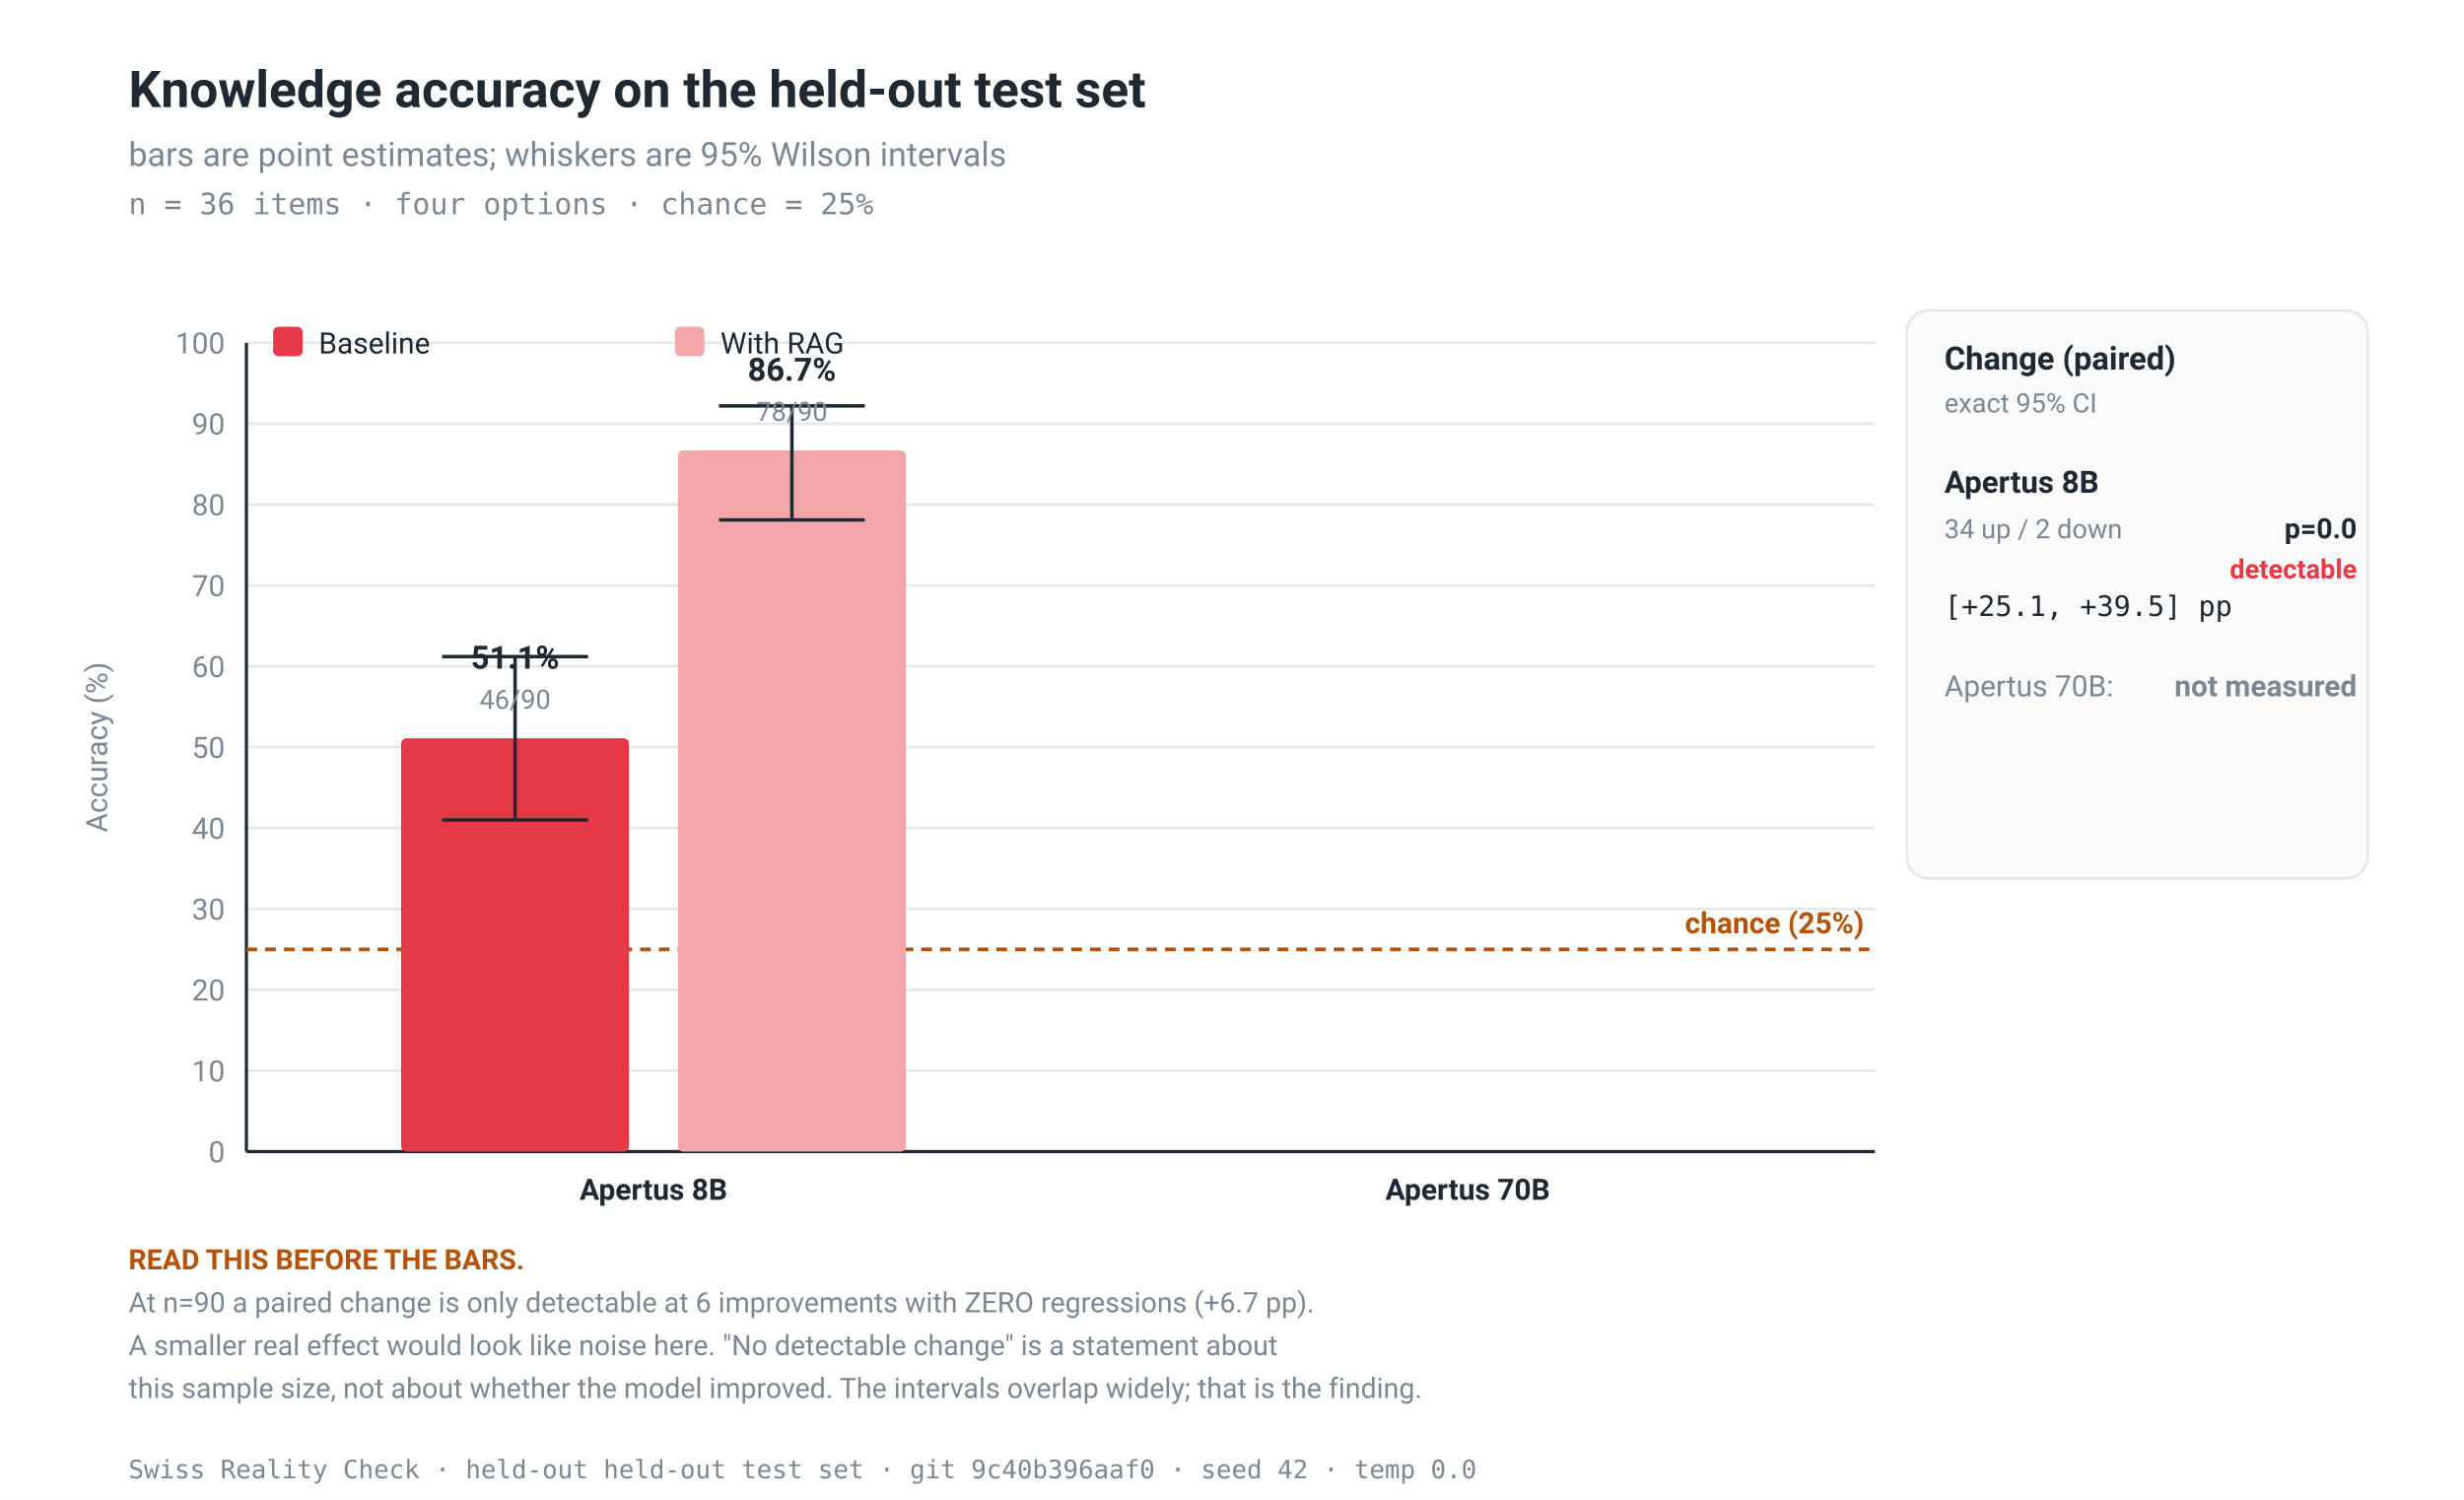
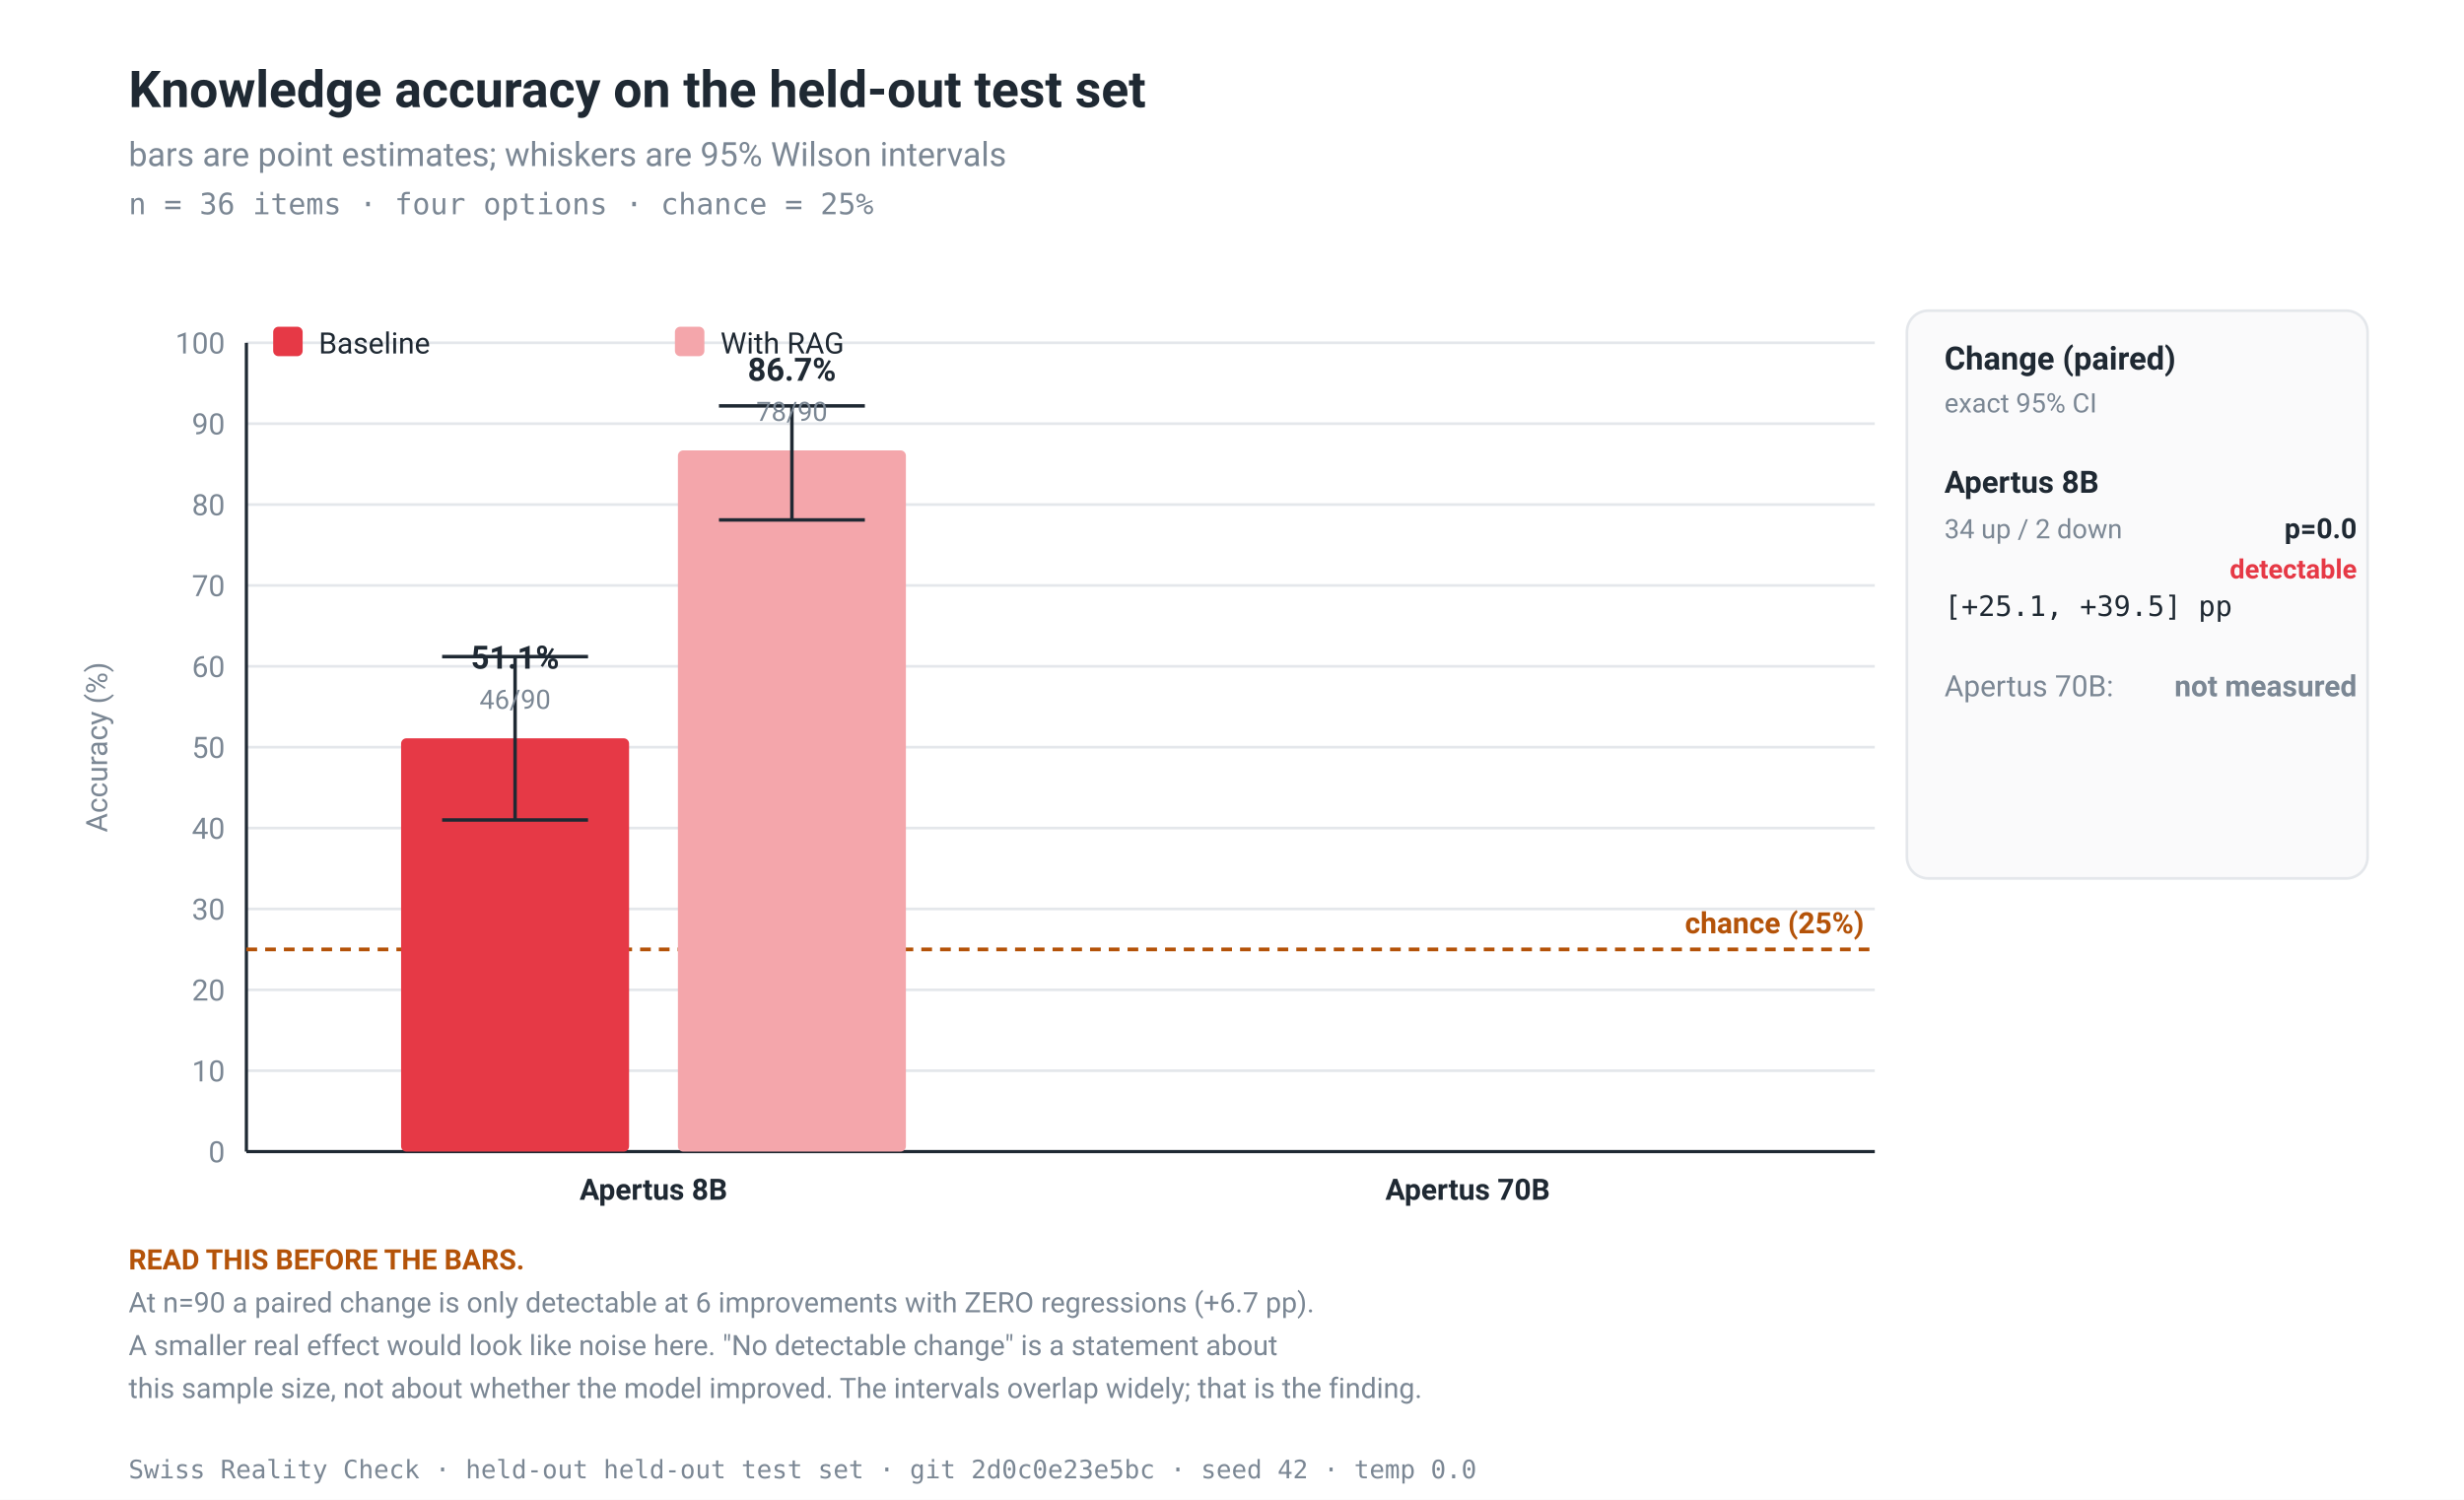
<svg xmlns="http://www.w3.org/2000/svg" width="920" height="560" viewBox="0 0 920 560" role="img" aria-labelledby="t" font-family="ui-sans-serif, -apple-system, 'Segoe UI', Roboto, 'Helvetica Neue', Arial, sans-serif">
  <rect width="920" height="560" fill="#FFFFFF" />
  <text x="48.00" y="40.00" font-family="ui-sans-serif, -apple-system, 'Segoe UI', Roboto, 'Helvetica Neue', Arial, sans-serif" font-size="19" fill="#1F2933" font-weight="bold" text-anchor="start" opacity="1.0" font-style="">Knowledge accuracy on the held-out test set</text>
  <text x="48.00" y="62.00" font-family="ui-sans-serif, -apple-system, 'Segoe UI', Roboto, 'Helvetica Neue', Arial, sans-serif" font-size="12.5" fill="#7B8794" font-weight="normal" text-anchor="start" opacity="1.0" font-style="">bars are point estimates; whiskers are 95% Wilson intervals</text>
  <text x="48.00" y="80.00" font-family="ui-monospace, SFMono-Regular, Menlo, Consolas, monospace" font-size="11" fill="#7B8794" font-weight="normal" text-anchor="start" opacity="1.0" font-style="">n = 36 items · four options · chance = 25%</text>
  <line x1="92.00" y1="430.00" x2="700.00" y2="430.00" stroke="#E4E7EB" stroke-width="1" stroke-linecap="butt" />
  <text x="84.00" y="434.00" font-family="ui-sans-serif, -apple-system, 'Segoe UI', Roboto, 'Helvetica Neue', Arial, sans-serif" font-size="11" fill="#7B8794" font-weight="normal" text-anchor="end" opacity="1.0" font-style="">0</text>
  <line x1="92.00" y1="399.80" x2="700.00" y2="399.80" stroke="#E4E7EB" stroke-width="1" stroke-linecap="butt" />
  <text x="84.00" y="403.80" font-family="ui-sans-serif, -apple-system, 'Segoe UI', Roboto, 'Helvetica Neue', Arial, sans-serif" font-size="11" fill="#7B8794" font-weight="normal" text-anchor="end" opacity="1.0" font-style="">10</text>
  <line x1="92.00" y1="369.60" x2="700.00" y2="369.60" stroke="#E4E7EB" stroke-width="1" stroke-linecap="butt" />
  <text x="84.00" y="373.60" font-family="ui-sans-serif, -apple-system, 'Segoe UI', Roboto, 'Helvetica Neue', Arial, sans-serif" font-size="11" fill="#7B8794" font-weight="normal" text-anchor="end" opacity="1.0" font-style="">20</text>
  <line x1="92.00" y1="339.40" x2="700.00" y2="339.40" stroke="#E4E7EB" stroke-width="1" stroke-linecap="butt" />
  <text x="84.00" y="343.40" font-family="ui-sans-serif, -apple-system, 'Segoe UI', Roboto, 'Helvetica Neue', Arial, sans-serif" font-size="11" fill="#7B8794" font-weight="normal" text-anchor="end" opacity="1.0" font-style="">30</text>
  <line x1="92.00" y1="309.20" x2="700.00" y2="309.20" stroke="#E4E7EB" stroke-width="1" stroke-linecap="butt" />
  <text x="84.00" y="313.20" font-family="ui-sans-serif, -apple-system, 'Segoe UI', Roboto, 'Helvetica Neue', Arial, sans-serif" font-size="11" fill="#7B8794" font-weight="normal" text-anchor="end" opacity="1.0" font-style="">40</text>
  <line x1="92.00" y1="279.00" x2="700.00" y2="279.00" stroke="#E4E7EB" stroke-width="1" stroke-linecap="butt" />
  <text x="84.00" y="283.00" font-family="ui-sans-serif, -apple-system, 'Segoe UI', Roboto, 'Helvetica Neue', Arial, sans-serif" font-size="11" fill="#7B8794" font-weight="normal" text-anchor="end" opacity="1.0" font-style="">50</text>
  <line x1="92.00" y1="248.80" x2="700.00" y2="248.80" stroke="#E4E7EB" stroke-width="1" stroke-linecap="butt" />
  <text x="84.00" y="252.80" font-family="ui-sans-serif, -apple-system, 'Segoe UI', Roboto, 'Helvetica Neue', Arial, sans-serif" font-size="11" fill="#7B8794" font-weight="normal" text-anchor="end" opacity="1.0" font-style="">60</text>
  <line x1="92.00" y1="218.60" x2="700.00" y2="218.60" stroke="#E4E7EB" stroke-width="1" stroke-linecap="butt" />
  <text x="84.00" y="222.60" font-family="ui-sans-serif, -apple-system, 'Segoe UI', Roboto, 'Helvetica Neue', Arial, sans-serif" font-size="11" fill="#7B8794" font-weight="normal" text-anchor="end" opacity="1.0" font-style="">70</text>
  <line x1="92.00" y1="188.40" x2="700.00" y2="188.40" stroke="#E4E7EB" stroke-width="1" stroke-linecap="butt" />
  <text x="84.00" y="192.40" font-family="ui-sans-serif, -apple-system, 'Segoe UI', Roboto, 'Helvetica Neue', Arial, sans-serif" font-size="11" fill="#7B8794" font-weight="normal" text-anchor="end" opacity="1.0" font-style="">80</text>
  <line x1="92.00" y1="158.20" x2="700.00" y2="158.20" stroke="#E4E7EB" stroke-width="1" stroke-linecap="butt" />
  <text x="84.00" y="162.20" font-family="ui-sans-serif, -apple-system, 'Segoe UI', Roboto, 'Helvetica Neue', Arial, sans-serif" font-size="11" fill="#7B8794" font-weight="normal" text-anchor="end" opacity="1.0" font-style="">90</text>
  <line x1="92.00" y1="128.00" x2="700.00" y2="128.00" stroke="#E4E7EB" stroke-width="1" stroke-linecap="butt" />
  <text x="84.00" y="132.00" font-family="ui-sans-serif, -apple-system, 'Segoe UI', Roboto, 'Helvetica Neue', Arial, sans-serif" font-size="11" fill="#7B8794" font-weight="normal" text-anchor="end" opacity="1.0" font-style="">100</text>
  <line x1="92.00" y1="128.00" x2="92.00" y2="430.00" stroke="#1F2933" stroke-width="1.2" stroke-linecap="butt" />
  <line x1="92.00" y1="430.00" x2="700.00" y2="430.00" stroke="#1F2933" stroke-width="1.2" stroke-linecap="butt" />
  <text x="40.00" y="279.00" font-family="ui-sans-serif, -apple-system, 'Segoe UI', Roboto, 'Helvetica Neue', Arial, sans-serif" font-size="11" fill="#7B8794" font-weight="normal" text-anchor="middle" transform="rotate(-90 40.00 279.00)">Accuracy (%)</text>
  <line x1="92.00" y1="354.50" x2="700.00" y2="354.50" stroke="#B45309" stroke-width="1.4" stroke-linecap="butt" stroke-dasharray="4 3" />
  <text x="696.00" y="348.50" font-family="ui-sans-serif, -apple-system, 'Segoe UI', Roboto, 'Helvetica Neue', Arial, sans-serif" font-size="11" fill="#B45309" font-weight="bold" text-anchor="end" opacity="1.0" font-style="">chance (25%)</text>
  <rect x="149.76" y="275.68" width="85.12" height="154.32" rx="2" fill="#E63946" stroke="none" stroke-width="1.4" opacity="1.0" />
  <line x1="192.32" y1="245.18" x2="192.32" y2="306.18" stroke="#1F2933" stroke-width="1.3" stroke-linecap="butt" />
  <line x1="165.08" y1="245.18" x2="219.56" y2="245.18" stroke="#1F2933" stroke-width="1.3" stroke-linecap="butt" />
  <line x1="165.08" y1="306.18" x2="219.56" y2="306.18" stroke="#1F2933" stroke-width="1.3" stroke-linecap="butt" />
  <text x="192.32" y="249.68" font-family="ui-sans-serif, -apple-system, 'Segoe UI', Roboto, 'Helvetica Neue', Arial, sans-serif" font-size="12" fill="#1F2933" font-weight="bold" text-anchor="middle" opacity="1.0" font-style="">51.1%</text>
  <text x="192.32" y="264.68" font-family="ui-sans-serif, -apple-system, 'Segoe UI', Roboto, 'Helvetica Neue', Arial, sans-serif" font-size="10" fill="#7B8794" font-weight="normal" text-anchor="middle" opacity="1.0" font-style="">46/90</text>
  <rect x="253.12" y="168.17" width="85.12" height="261.83" rx="2" fill="#F4A6AB" stroke="none" stroke-width="1.4" opacity="1.0" />
  <line x1="295.68" y1="151.56" x2="295.68" y2="194.14" stroke="#1F2933" stroke-width="1.3" stroke-linecap="butt" />
  <line x1="268.44" y1="151.56" x2="322.92" y2="151.56" stroke="#1F2933" stroke-width="1.3" stroke-linecap="butt" />
  <line x1="268.44" y1="194.14" x2="322.92" y2="194.14" stroke="#1F2933" stroke-width="1.3" stroke-linecap="butt" />
  <text x="295.68" y="142.17" font-family="ui-sans-serif, -apple-system, 'Segoe UI', Roboto, 'Helvetica Neue', Arial, sans-serif" font-size="12" fill="#1F2933" font-weight="bold" text-anchor="middle" opacity="1.0" font-style="">86.7%</text>
  <text x="295.68" y="157.17" font-family="ui-sans-serif, -apple-system, 'Segoe UI', Roboto, 'Helvetica Neue', Arial, sans-serif" font-size="10" fill="#7B8794" font-weight="normal" text-anchor="middle" opacity="1.0" font-style="">78/90</text>
  <text x="244.00" y="448.00" font-family="ui-sans-serif, -apple-system, 'Segoe UI', Roboto, 'Helvetica Neue', Arial, sans-serif" font-size="11" fill="#1F2933" font-weight="bold" text-anchor="middle" opacity="1.0" font-style="">Apertus 8B</text>
  <text x="548.00" y="448.00" font-family="ui-sans-serif, -apple-system, 'Segoe UI', Roboto, 'Helvetica Neue', Arial, sans-serif" font-size="11" fill="#1F2933" font-weight="bold" text-anchor="middle" opacity="1.0" font-style="">Apertus 70B</text>
  <rect x="102.00" y="122.00" width="11.00" height="11.00" rx="2" fill="#E63946" stroke="none" stroke-width="1" opacity="1.0" />
  <text x="119.00" y="132.00" font-family="ui-sans-serif, -apple-system, 'Segoe UI', Roboto, 'Helvetica Neue', Arial, sans-serif" font-size="11" fill="#1F2933" font-weight="normal" text-anchor="start" opacity="1.0" font-style="">Baseline</text>
  <rect x="252.00" y="122.00" width="11.00" height="11.00" rx="2" fill="#F4A6AB" stroke="none" stroke-width="1" opacity="1.0" />
  <text x="269.00" y="132.00" font-family="ui-sans-serif, -apple-system, 'Segoe UI', Roboto, 'Helvetica Neue', Arial, sans-serif" font-size="11" fill="#1F2933" font-weight="normal" text-anchor="start" opacity="1.0" font-style="">With RAG</text>
  <rect x="712.00" y="116.00" width="172.00" height="212.00" rx="8" fill="#FAFAFB" stroke="#E4E7EB" stroke-width="1" opacity="1.0" />
  <text x="726.00" y="138.00" font-family="ui-sans-serif, -apple-system, 'Segoe UI', Roboto, 'Helvetica Neue', Arial, sans-serif" font-size="12" fill="#1F2933" font-weight="bold" text-anchor="start" opacity="1.0" font-style="">Change (paired)</text>
  <text x="726.00" y="154.00" font-family="ui-sans-serif, -apple-system, 'Segoe UI', Roboto, 'Helvetica Neue', Arial, sans-serif" font-size="10" fill="#7B8794" font-weight="normal" text-anchor="start" opacity="1.0" font-style="">exact 95% CI</text>
  <text x="726.00" y="184.00" font-family="ui-sans-serif, -apple-system, 'Segoe UI', Roboto, 'Helvetica Neue', Arial, sans-serif" font-size="11.5" fill="#1F2933" font-weight="bold" text-anchor="start" opacity="1.0" font-style="">Apertus 8B</text>
  <text x="726.00" y="201.00" font-family="ui-sans-serif, -apple-system, 'Segoe UI', Roboto, 'Helvetica Neue', Arial, sans-serif" font-size="10" fill="#7B8794" font-weight="normal" text-anchor="start" opacity="1.0" font-style="">34 up / 2 down</text>
  <text x="880.00" y="201.00" font-family="ui-sans-serif, -apple-system, 'Segoe UI', Roboto, 'Helvetica Neue', Arial, sans-serif" font-size="10.5" fill="#1F2933" font-weight="bold" text-anchor="end" opacity="1.0" font-style="">p=0.0</text>
  <text x="880.00" y="216.00" font-family="ui-sans-serif, -apple-system, 'Segoe UI', Roboto, 'Helvetica Neue', Arial, sans-serif" font-size="10" fill="#E63946" font-weight="bold" text-anchor="end" opacity="1.0" font-style="">detectable</text>
  <text x="726.00" y="230.00" font-family="ui-monospace, SFMono-Regular, Menlo, Consolas, monospace" font-size="10.5" fill="#1F2933" font-weight="normal" text-anchor="start" opacity="1.0" font-style="">[+25.1, +39.5] pp</text>
  <text x="726.00" y="260.00" font-family="ui-sans-serif, -apple-system, 'Segoe UI', Roboto, 'Helvetica Neue', Arial, sans-serif" font-size="11" fill="#7B8794" font-weight="normal" text-anchor="start" opacity="1.0" font-style="">Apertus 70B:</text>
  <text x="880.00" y="260.00" font-family="ui-sans-serif, -apple-system, 'Segoe UI', Roboto, 'Helvetica Neue', Arial, sans-serif" font-size="11" fill="#7B8794" font-weight="bold" text-anchor="end" opacity="1.0" font-style="">not measured</text>
  <text x="48.00" y="474.00" font-family="ui-sans-serif, -apple-system, 'Segoe UI', Roboto, 'Helvetica Neue', Arial, sans-serif" font-size="10.5" fill="#B45309" font-weight="bold" text-anchor="start" opacity="1.0" font-style="">READ THIS BEFORE THE BARS.</text>
  <text x="48.00" y="490.00" font-family="ui-sans-serif, -apple-system, 'Segoe UI', Roboto, 'Helvetica Neue', Arial, sans-serif" font-size="10.5" fill="#7B8794" font-weight="normal" text-anchor="start" opacity="1.0" font-style="">At n=90 a paired change is only detectable at 6 improvements with ZERO regressions (+6.7 pp).</text>
  <text x="48.00" y="506.00" font-family="ui-sans-serif, -apple-system, 'Segoe UI', Roboto, 'Helvetica Neue', Arial, sans-serif" font-size="10.5" fill="#7B8794" font-weight="normal" text-anchor="start" opacity="1.0" font-style="">A smaller real effect would look like noise here. "No detectable change" is a statement about</text>
  <text x="48.00" y="522.00" font-family="ui-sans-serif, -apple-system, 'Segoe UI', Roboto, 'Helvetica Neue', Arial, sans-serif" font-size="10.5" fill="#7B8794" font-weight="normal" text-anchor="start" opacity="1.0" font-style="">this sample size, not about whether the model improved. The intervals overlap widely; that is the finding.</text>
-   <text x="48.00" y="552.00" font-family="ui-monospace, SFMono-Regular, Menlo, Consolas, monospace" font-size="9.5" fill="#7B8794" font-weight="normal" text-anchor="start" opacity="1.0" font-style="">Swiss Reality Check · held-out held-out test set · git 9c40b396aaf0 · seed 42 · temp 0.0</text>
+   <text x="48.00" y="552.00" font-family="ui-monospace, SFMono-Regular, Menlo, Consolas, monospace" font-size="9.5" fill="#7B8794" font-weight="normal" text-anchor="start" opacity="1.0" font-style="">Swiss Reality Check · held-out held-out test set · git 2d0c0e23e5bc · seed 42 · temp 0.0</text>
</svg>
